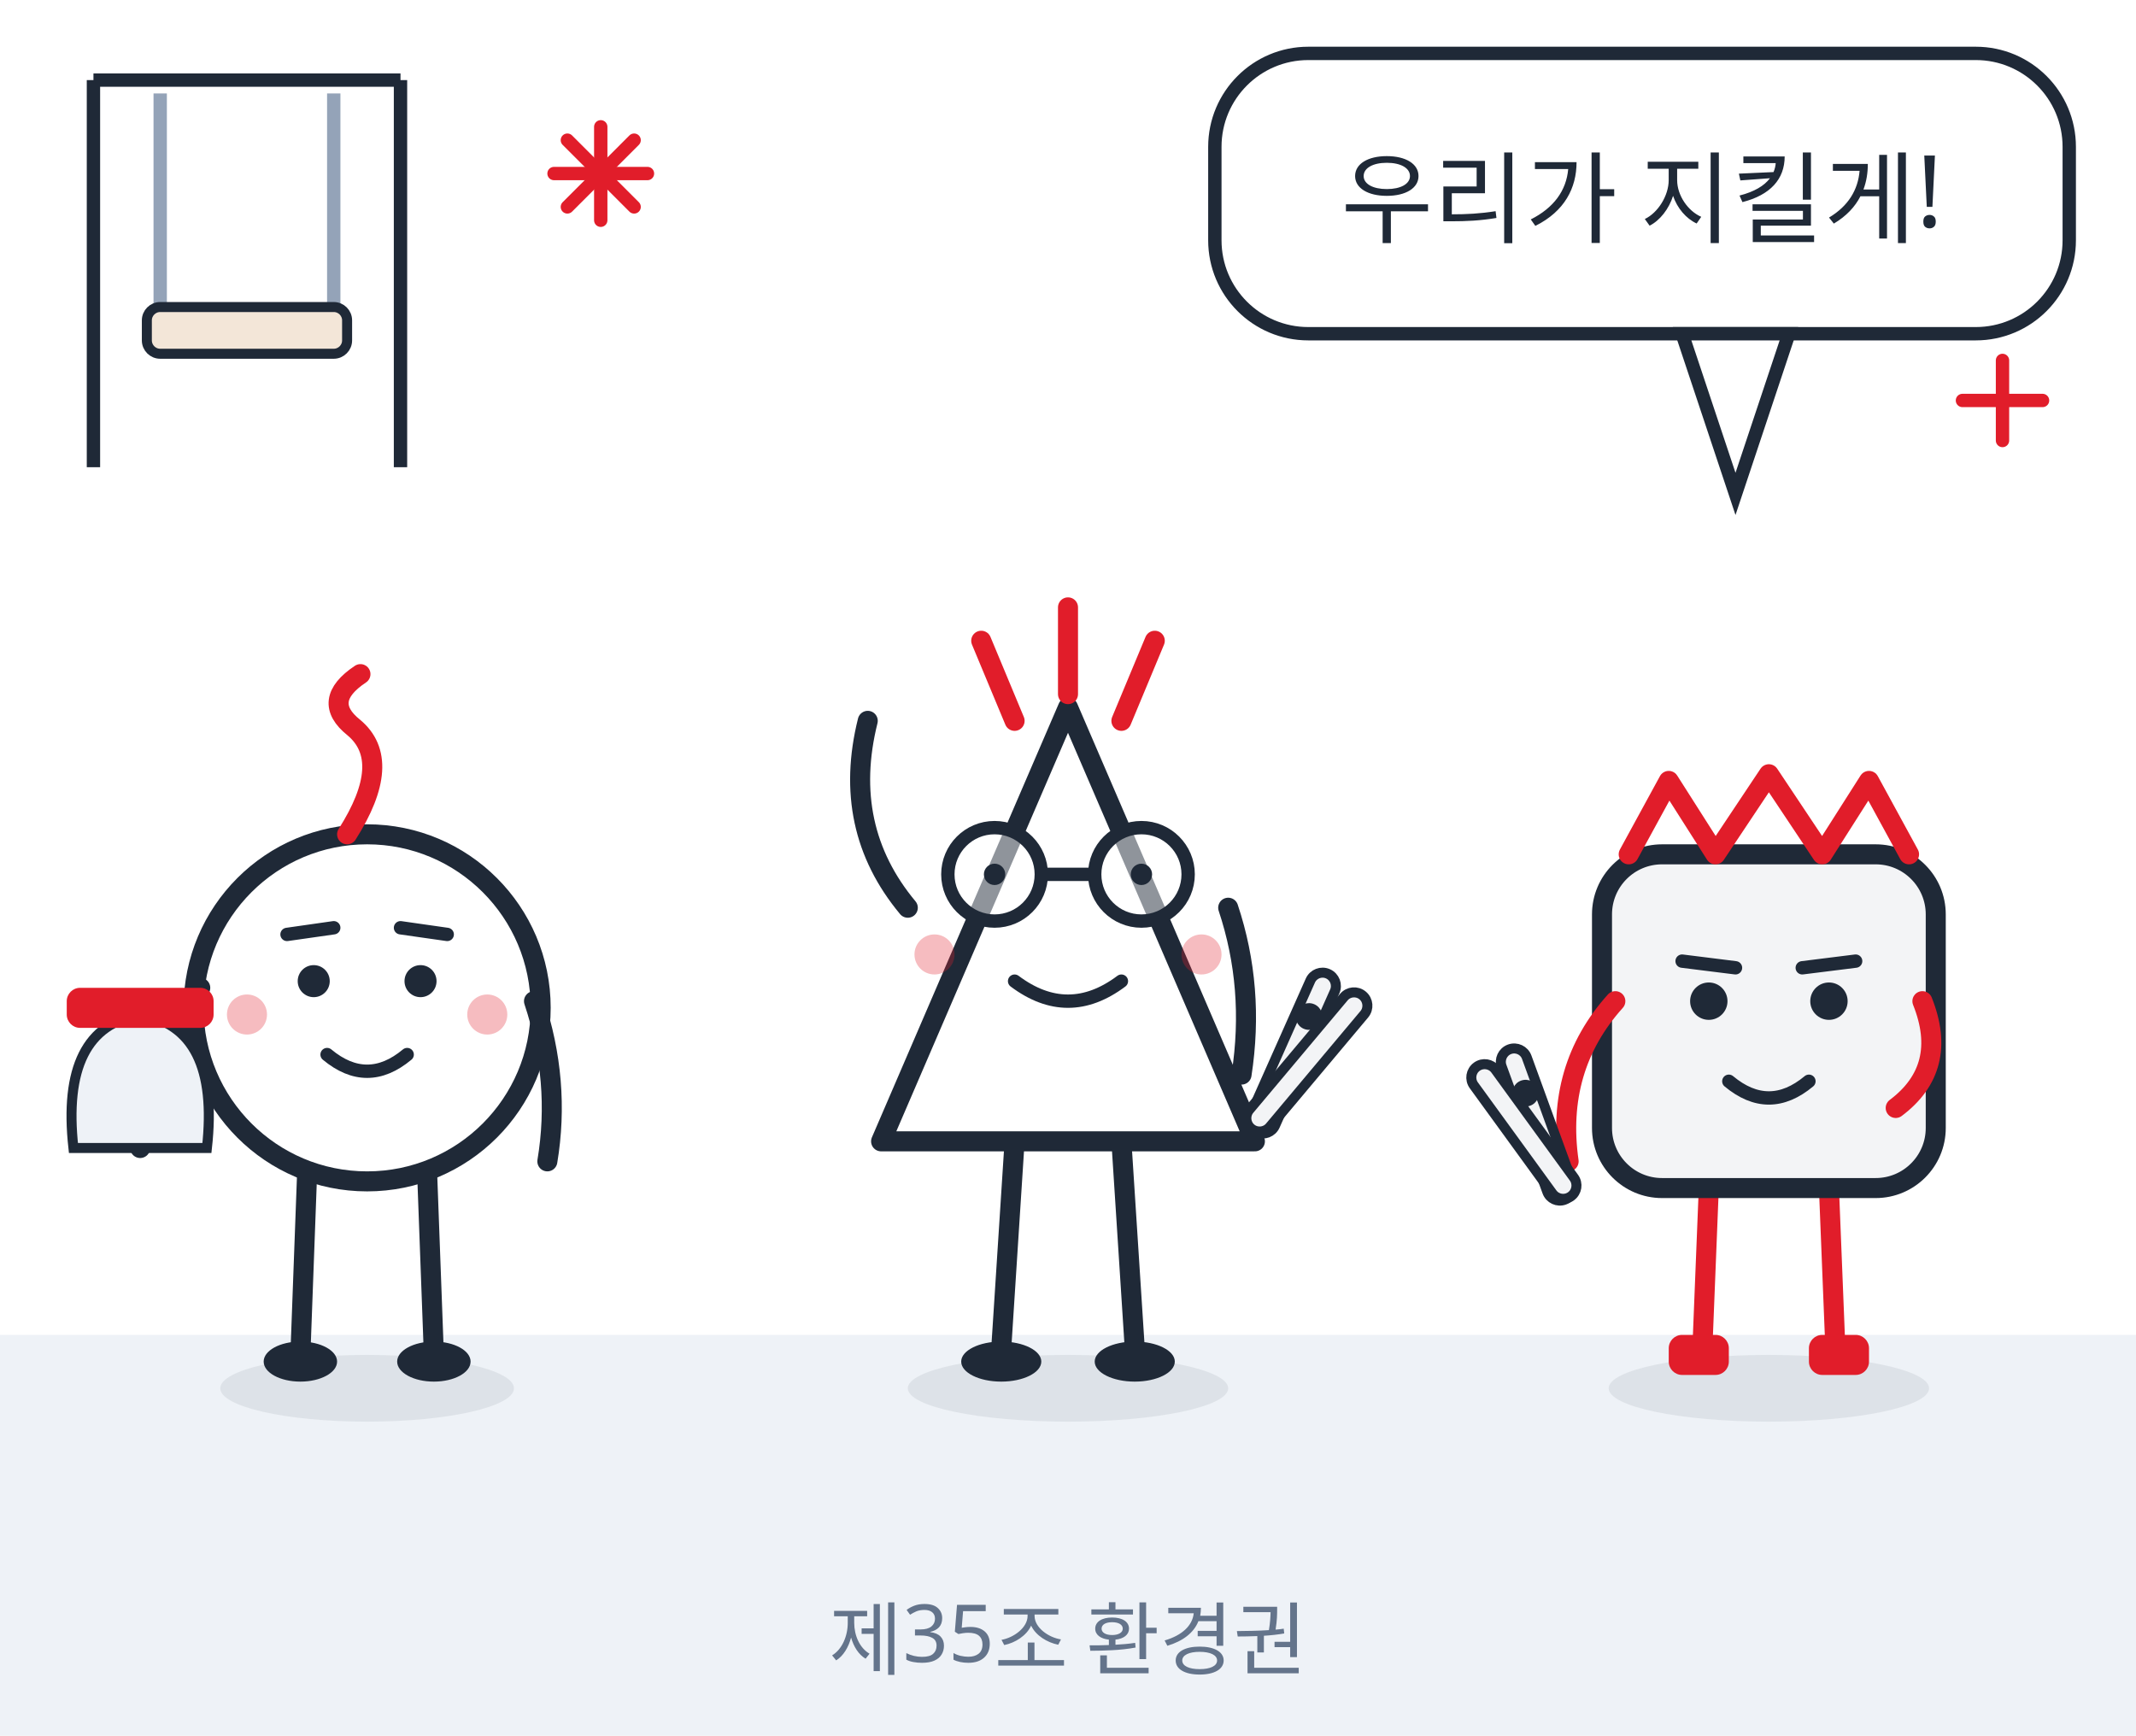
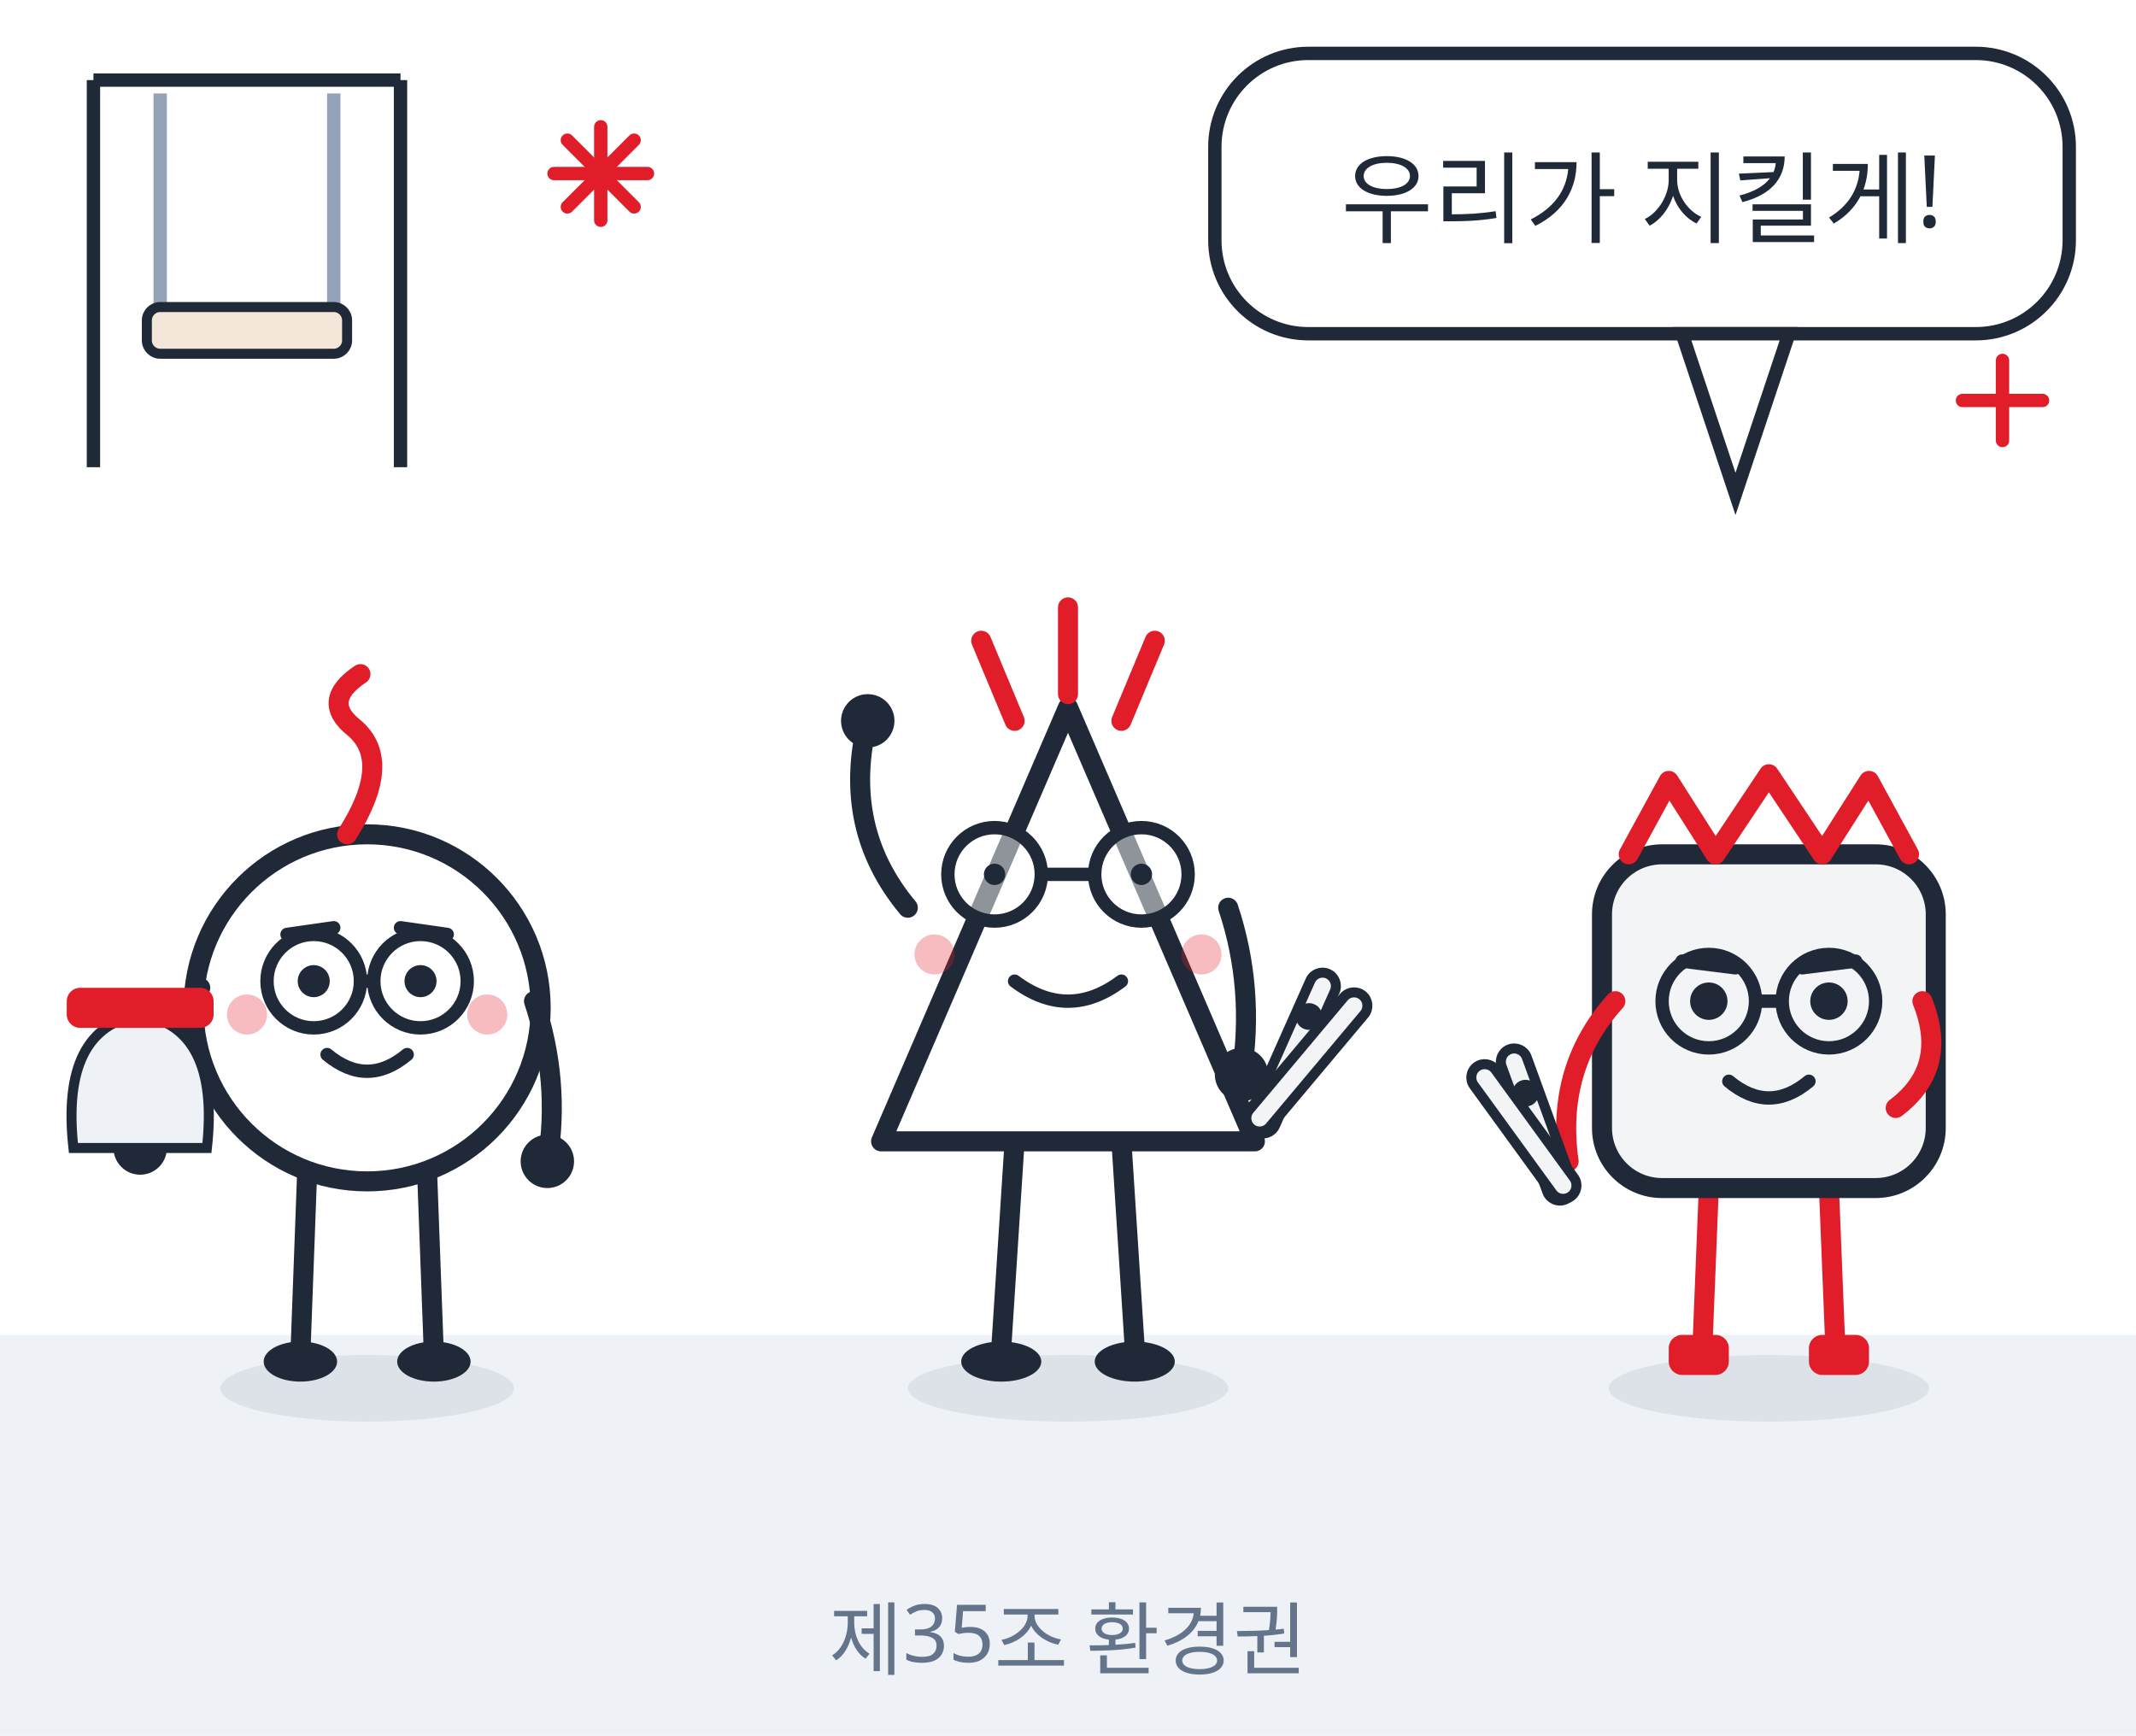
<svg xmlns="http://www.w3.org/2000/svg" viewBox="0 0 320 260" role="img" aria-label="셋이 집게와 봉투를 들고 함께 놀이터를 청소하는 장면">
  <rect width="320" height="260" fill="#ffffff" />
  <rect y="200" width="320" height="60" fill="#eef2f7" />
  <line x1="14" y1="12" x2="14" y2="70" stroke="#1f2937" stroke-width="2" />
  <line x1="60" y1="12" x2="60" y2="70" stroke="#1f2937" stroke-width="2" />
  <line x1="14" y1="12" x2="60" y2="12" stroke="#1f2937" stroke-width="2" />
  <line x1="24" y1="14" x2="24" y2="46" stroke="#94a3b8" stroke-width="2" />
  <line x1="50" y1="14" x2="50" y2="46" stroke="#94a3b8" stroke-width="2" />
  <rect x="22" y="46" width="30" height="7" rx="2" fill="#f3e6d8" stroke="#1f2937" stroke-width="1.5" />
  <g transform="translate(90,26)" stroke="#e11d2a" stroke-width="2" stroke-linecap="round">
    <line x1="0" y1="-7" x2="0" y2="7" />
    <line x1="-7" y1="0" x2="7" y2="0" />
    <line x1="-5" y1="-5" x2="5" y2="5" />
    <line x1="-5" y1="5" x2="5" y2="-5" />
  </g>
  <g transform="translate(300,60)" stroke="#e11d2a" stroke-width="2" stroke-linecap="round">
    <line x1="0" y1="-6" x2="0" y2="6" />
    <line x1="-6" y1="0" x2="6" y2="0" />
  </g>
  <g transform="translate(200,20)" stroke="#e11d2a" stroke-width="2" stroke-linecap="round">
    <line x1="0" y1="-5" x2="0" y2="5" />
    <line x1="-5" y1="0" x2="5" y2="0" />
  </g>
  <g transform="translate(55,206)">
    <ellipse cx="0" cy="2" rx="22" ry="5" fill="#1f2937" opacity="0.08" />
    <line x1="-9" y1="-30" x2="-10" y2="-3" stroke="#1f2937" stroke-width="3" stroke-linecap="round" />
    <line x1="9" y1="-30" x2="10" y2="-3" stroke="#1f2937" stroke-width="3" stroke-linecap="round" />
    <ellipse cx="-10" cy="-2" rx="5.5" ry="3" fill="#1f2937" />
    <ellipse cx="10" cy="-2" rx="5.5" ry="3" fill="#1f2937" />
    <circle cx="0" cy="-55" r="26" fill="#ffffff" stroke="#1f2937" stroke-width="3" />
    <path d="M -3,-81 Q 4,-92 -2,-97 Q -7,-101 -1,-105" stroke="#e11d2a" stroke-width="3" stroke-linecap="round" fill="none" />
    <path d="M -25,-58 Q -32,-48 -34,-34" stroke="#1f2937" stroke-width="3" stroke-linecap="round" fill="none" />
+     <circle cx="-34" cy="-34" r="4" fill="#1f2937" />
    <path d="M 25,-56 Q 29,-44 27,-32" stroke="#1f2937" stroke-width="3" stroke-linecap="round" fill="none" />
+     <circle cx="27" cy="-32" r="4" fill="#1f2937" />
    <path d="M -44,-34 Q -46,-52 -34,-54 Q -22,-52 -24,-34 Z" fill="#eef2f7" stroke="#1f2937" stroke-width="1.5" />
    <rect x="-45" y="-58" width="22" height="6" rx="2" fill="#e11d2a" />
    <circle cx="-18" cy="-54" r="3" fill="#e11d2a" opacity="0.3" />
    <circle cx="18" cy="-54" r="3" fill="#e11d2a" opacity="0.3" />
+     <g fill="none" stroke="#1f2937" stroke-width="2">
+       <circle cx="-8" cy="-59" r="7" />
+       <circle cx="8" cy="-59" r="7" />
+       <path d="M -1,-59 h2" />
+     </g>
    <circle cx="-8" cy="-59" r="2.4" fill="#1f2937" />
    <circle cx="8" cy="-59" r="2.4" fill="#1f2937" />
    <line x1="-12" y1="-66" x2="-5" y2="-67" stroke="#1f2937" stroke-width="2" stroke-linecap="round" />
    <line x1="5" y1="-67" x2="12" y2="-66" stroke="#1f2937" stroke-width="2" stroke-linecap="round" />
    <path d="M -6,-48 Q 0,-43 6,-48" stroke="#1f2937" stroke-width="2" stroke-linecap="round" fill="none" />
  </g>
  <g transform="translate(160,206)">
    <ellipse cx="0" cy="2" rx="24" ry="5" fill="#1f2937" opacity="0.08" />
    <line x1="-8" y1="-35" x2="-10" y2="-4" stroke="#1f2937" stroke-width="3" stroke-linecap="round" />
    <line x1="8" y1="-35" x2="10" y2="-4" stroke="#1f2937" stroke-width="3" stroke-linecap="round" />
    <ellipse cx="-10" cy="-2" rx="6" ry="3" fill="#1f2937" />
    <ellipse cx="10" cy="-2" rx="6" ry="3" fill="#1f2937" />
    <polygon points="0,-100 -28,-35 28,-35" fill="#ffffff" stroke="#1f2937" stroke-width="3" stroke-linejoin="round" />
    <path d="M -8,-98 L -13,-110" stroke="#e11d2a" stroke-width="3" stroke-linecap="round" />
    <path d="M 0,-102 L 0,-115" stroke="#e11d2a" stroke-width="3" stroke-linecap="round" />
    <path d="M 8,-98 L 13,-110" stroke="#e11d2a" stroke-width="3" stroke-linecap="round" />
    <path d="M -24,-70 Q -34,-82 -30,-98" stroke="#1f2937" stroke-width="3" stroke-linecap="round" fill="none" />
+     <circle cx="-30" cy="-98" r="4" fill="#1f2937" />
    <path d="M 24,-70 Q 28,-58 26,-45" stroke="#1f2937" stroke-width="3" stroke-linecap="round" fill="none" />
+     <circle cx="26" cy="-45" r="4" fill="#1f2937" />
    <g transform="translate(30,-40) rotate(24)">
      <rect x="-2" y="-22" width="4" height="26" rx="2" fill="#f3f4f6" stroke="#1f2937" stroke-width="1.5" />
      <rect x="-2" y="-22" width="4" height="26" rx="2" fill="#f3f4f6" stroke="#1f2937" stroke-width="1.5" transform="rotate(16)" />
      <circle cx="0" cy="-15" r="2" fill="#1f2937" />
    </g>
    <circle cx="-11" cy="-75" r="7" fill="#ffffff" fill-opacity="0.5" stroke="#1f2937" stroke-width="2" />
    <circle cx="11" cy="-75" r="7" fill="#ffffff" fill-opacity="0.5" stroke="#1f2937" stroke-width="2" />
    <line x1="-4" y1="-75" x2="4" y2="-75" stroke="#1f2937" stroke-width="2" />
    <circle cx="-11" cy="-75" r="1.6" fill="#1f2937" />
    <circle cx="11" cy="-75" r="1.6" fill="#1f2937" />
    <circle cx="-20" cy="-63" r="3" fill="#e11d2a" opacity="0.3" />
    <circle cx="20" cy="-63" r="3" fill="#e11d2a" opacity="0.3" />
    <path d="M -8,-59 Q 0,-53 8,-59" stroke="#1f2937" stroke-width="2" stroke-linecap="round" fill="none" />
  </g>
  <g transform="translate(265,206)">
    <ellipse cx="0" cy="2" rx="24" ry="5" fill="#1f2937" opacity="0.08" />
    <line x1="-9" y1="-28" x2="-10" y2="-3" stroke="#e11d2a" stroke-width="3" stroke-linecap="round" />
    <line x1="9" y1="-28" x2="10" y2="-3" stroke="#e11d2a" stroke-width="3" stroke-linecap="round" />
    <rect x="-15" y="-6" width="9" height="6" rx="2" fill="#e11d2a" />
    <rect x="6" y="-6" width="9" height="6" rx="2" fill="#e11d2a" />
    <rect x="-25" y="-78" width="50" height="50" rx="9" fill="#f3f4f6" stroke="#1f2937" stroke-width="3" />
    <polyline points="-21,-78 -15,-89 -8,-78 0,-90 8,-78 15,-89 21,-78" fill="none" stroke="#e11d2a" stroke-width="3" stroke-linejoin="round" stroke-linecap="round" />
    <path d="M -23,-56 Q -32,-46 -30,-32" stroke="#e11d2a" stroke-width="3" stroke-linecap="round" fill="none" />
    <path d="M 23,-56 Q 27,-46 19,-40" stroke="#e11d2a" stroke-width="3" stroke-linecap="round" fill="none" />
    <g transform="translate(-32,-30) rotate(-20)">
      <rect x="-2" y="-20" width="4" height="24" rx="2" fill="#f3f4f6" stroke="#1f2937" stroke-width="1.5" />
      <rect x="-2" y="-20" width="4" height="24" rx="2" fill="#f3f4f6" stroke="#1f2937" stroke-width="1.5" transform="rotate(-16)" />
      <circle cx="0" cy="-13" r="2" fill="#1f2937" />
    </g>
+     <g fill="none" stroke="#1f2937" stroke-width="2">
+       <circle cx="-9" cy="-56" r="7" />
+       <circle cx="9" cy="-56" r="7" />
+       <path d="M -2,-56 h4" />
+     </g>
    <circle cx="-9" cy="-56" r="2.8" fill="#1f2937" />
    <circle cx="9" cy="-56" r="2.8" fill="#1f2937" />
    <line x1="-13" y1="-62" x2="-5" y2="-61" stroke="#1f2937" stroke-width="2" stroke-linecap="round" />
    <line x1="5" y1="-61" x2="13" y2="-62" stroke="#1f2937" stroke-width="2" stroke-linecap="round" />
    <path d="M -6,-44 Q 0,-39 6,-44" stroke="#1f2937" stroke-width="2" stroke-linecap="round" fill="none" />
  </g>
  <rect x="182" y="8" width="128" height="42" rx="14" fill="#ffffff" stroke="#1f2937" stroke-width="2" />
  <polygon points="252,50 268,50 260,74" fill="#ffffff" stroke="#1f2937" stroke-width="2" />
  <text x="246" y="30" text-anchor="middle" dominant-baseline="middle" font-family="'Pretendard', sans-serif" font-size="15" fill="#1f2937">우리가 지킬게!</text>
  <text x="160" y="250" text-anchor="middle" font-family="'Pretendard', sans-serif" font-size="12" fill="#64748b">제35조 환경권</text>
</svg>
